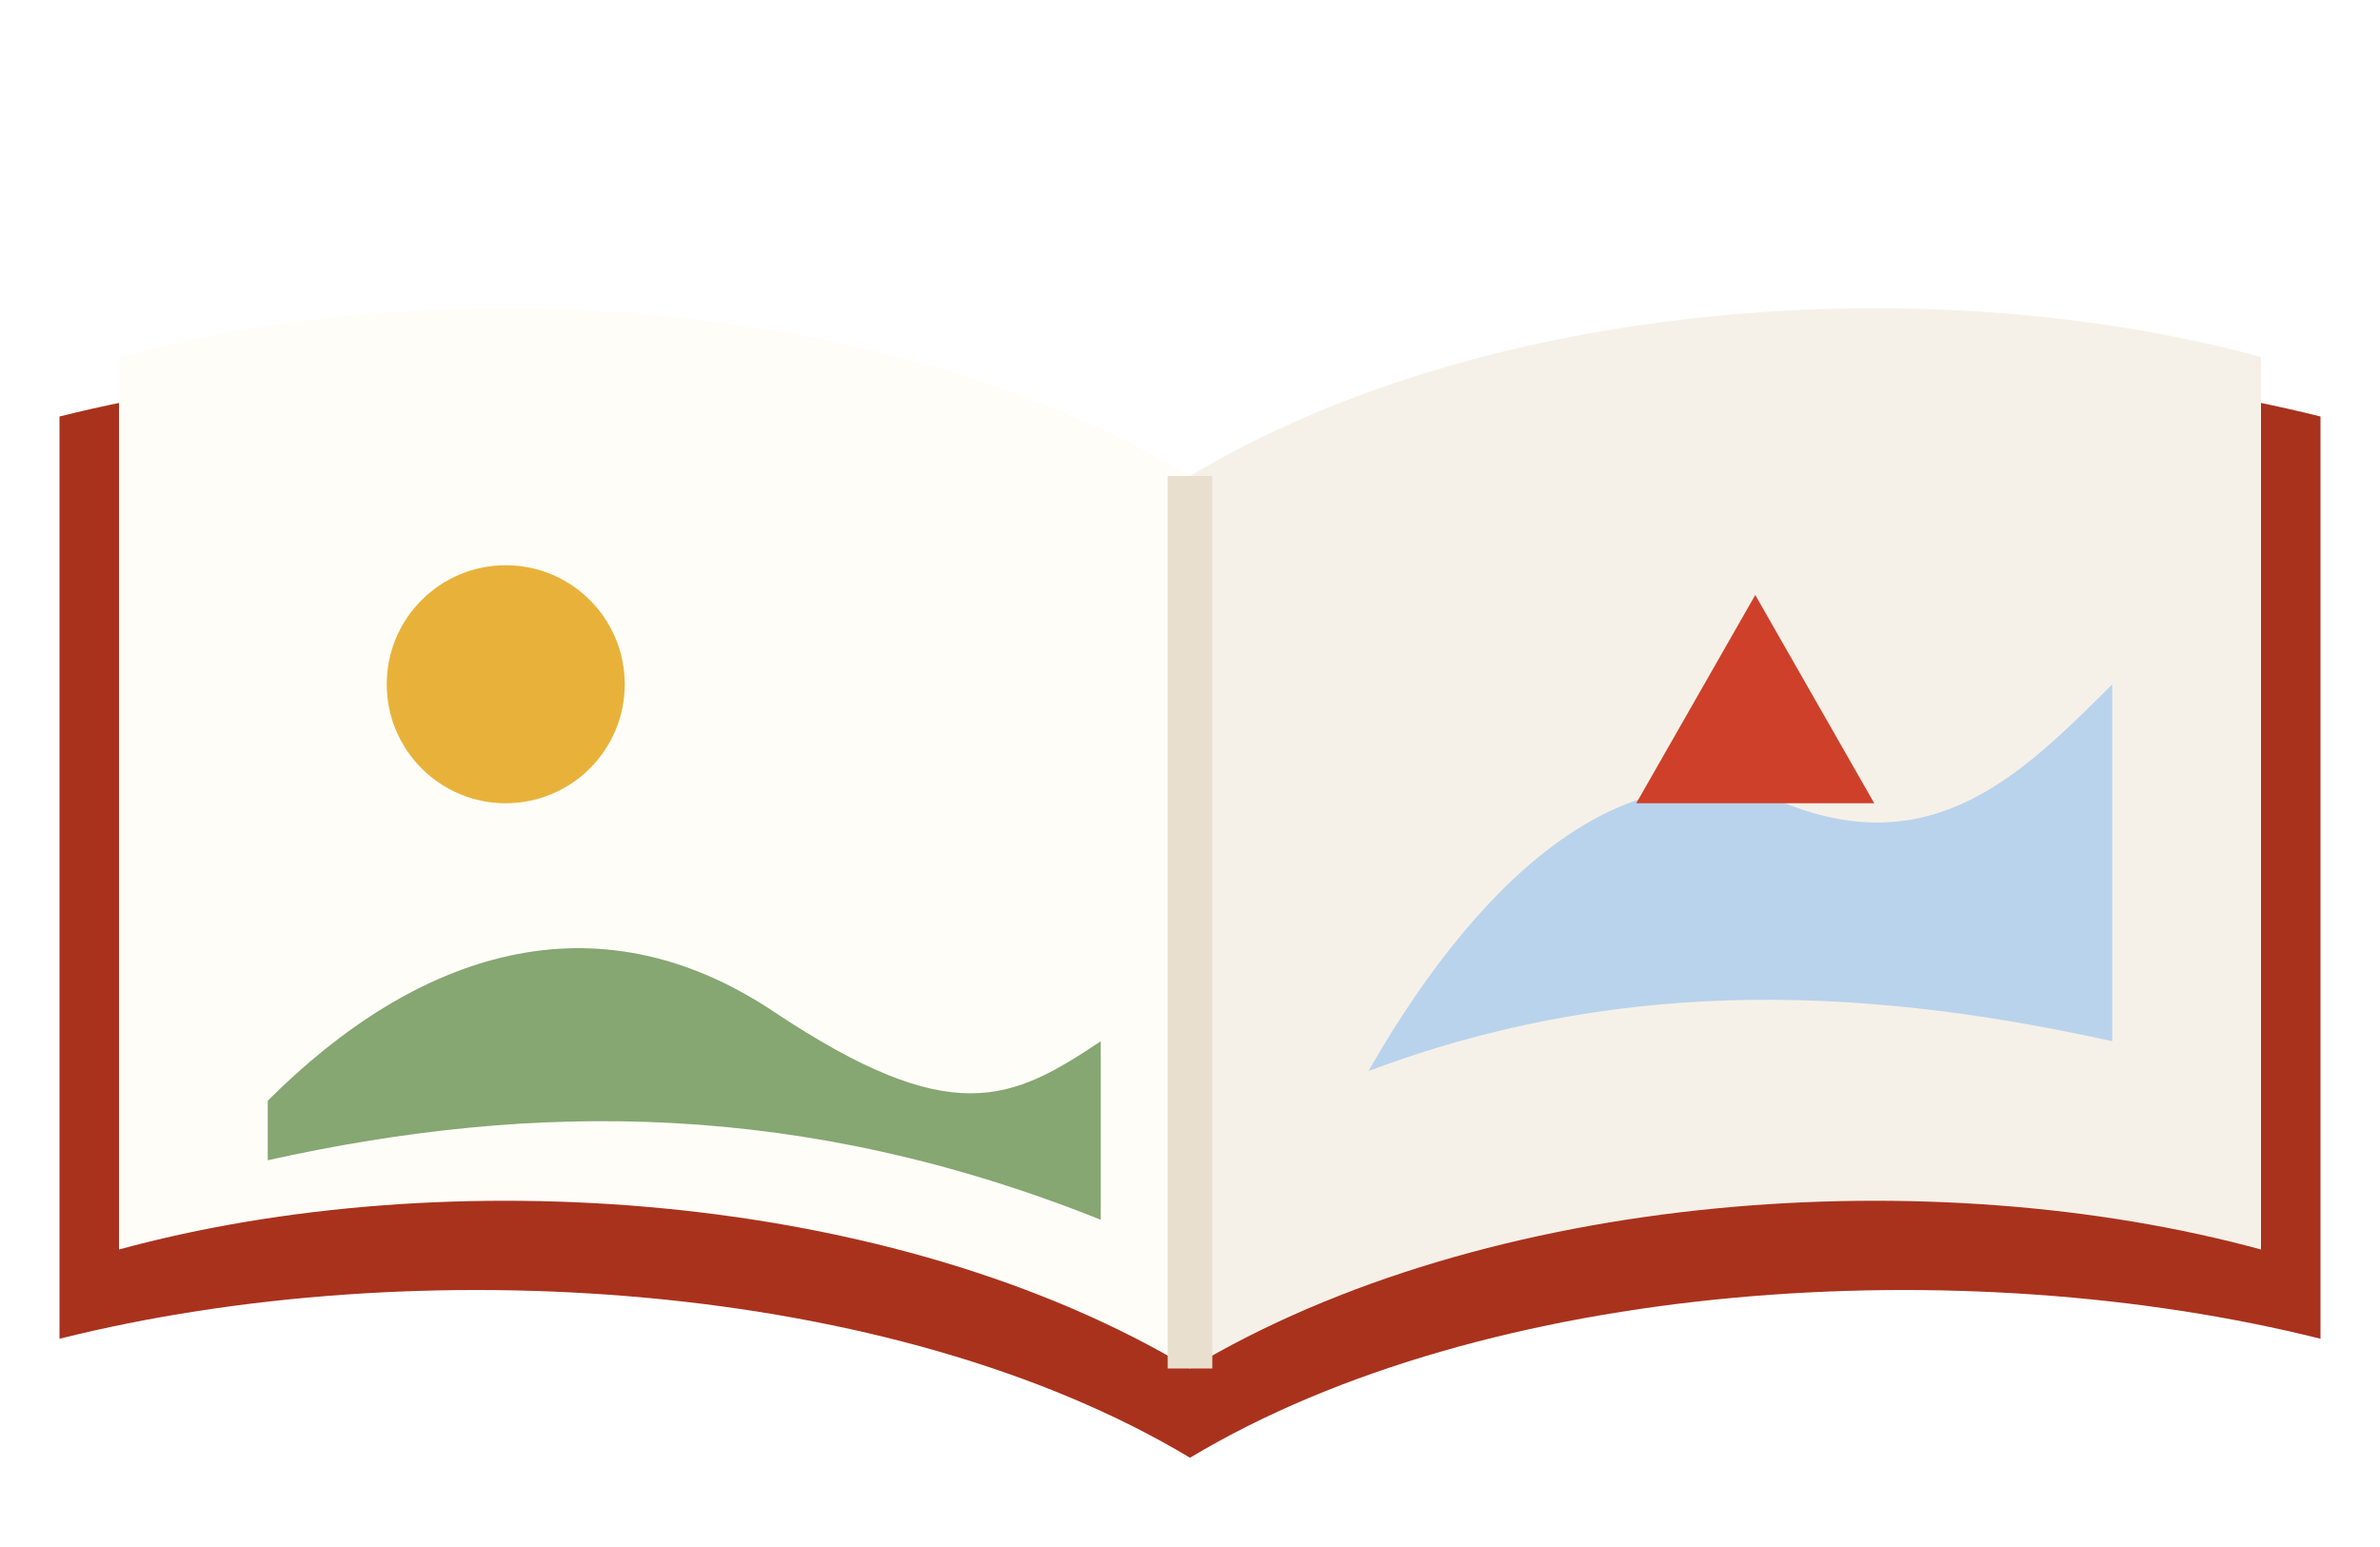
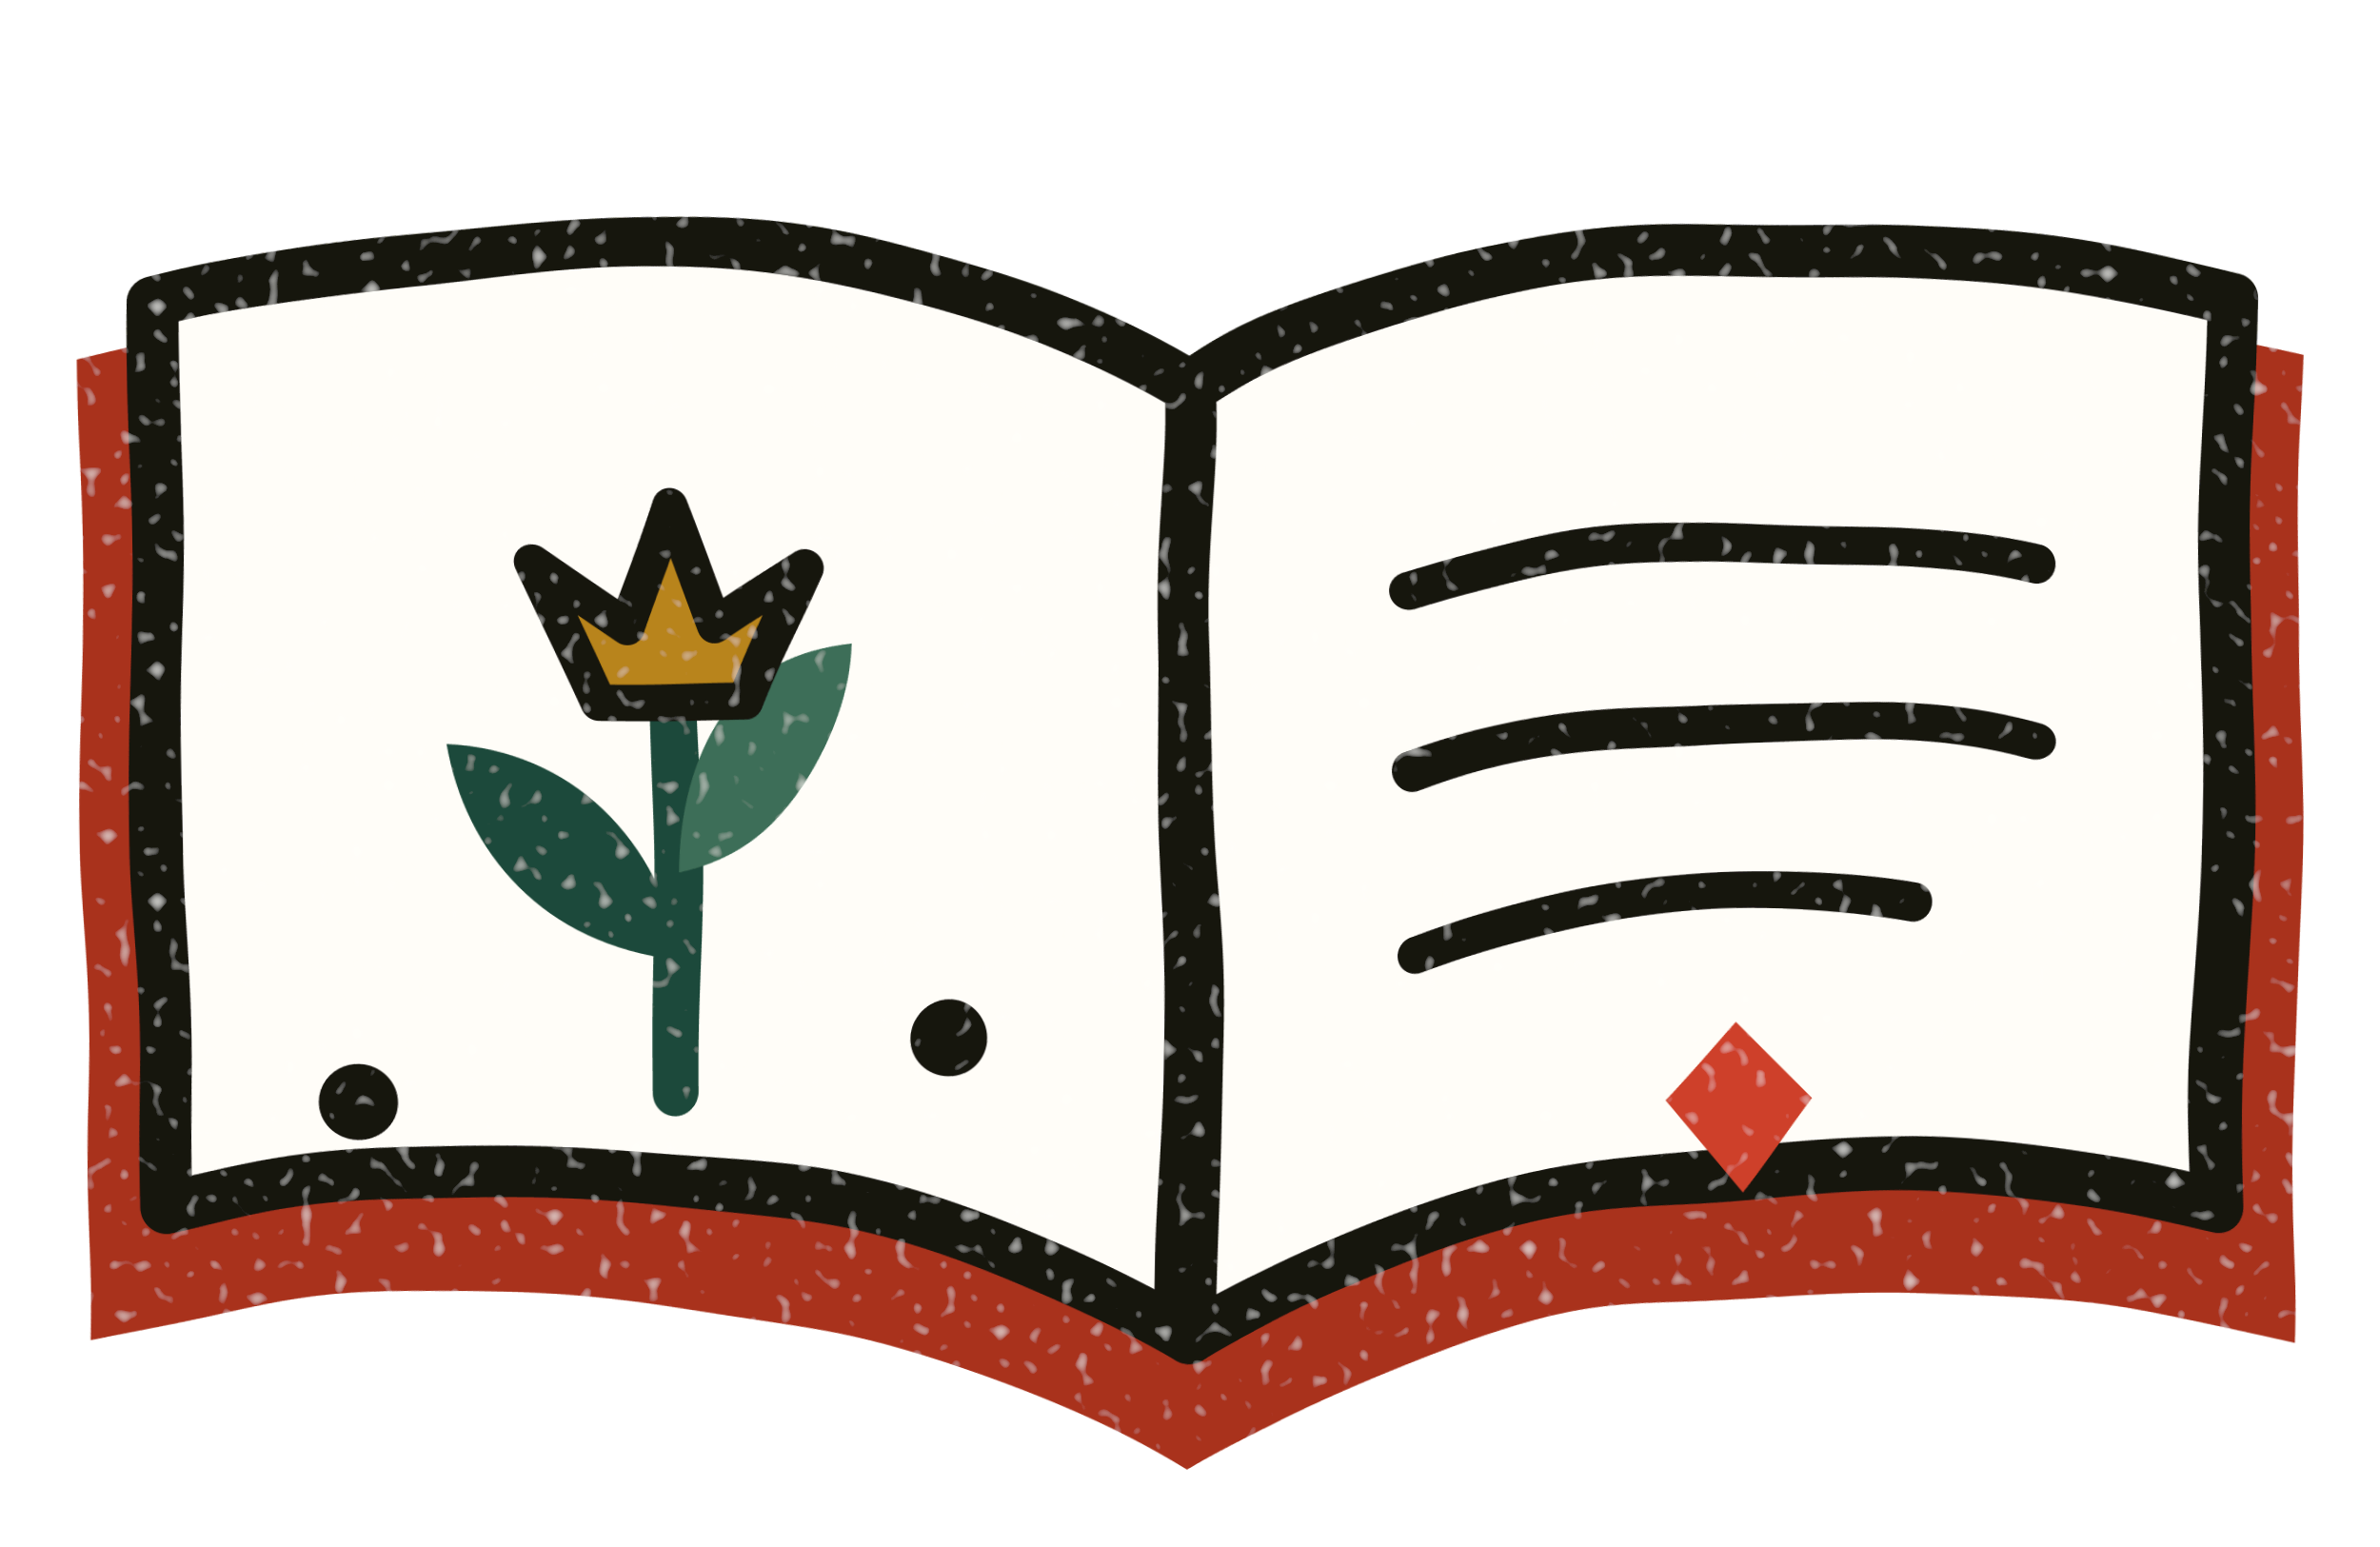
<svg xmlns="http://www.w3.org/2000/svg" viewBox="0 0 160 104" width="160" height="104">
-   <path d="M80 36C60 24 28 22 4 28v62c24-6 56-4 76 8 20-12 52-14 76-8V28c-24-6-56-4-76 8z" fill="#A9321D" />
-   <path d="M80 32C60 20 30 18 8 24v60c22-6 52-4 72 8z" fill="#FFFDF8" />
-   <path d="M80 32c20-12 50-14 72-8v60c-22-6-52-4-72 8z" fill="#F6F1E8" />
-   <path d="M80 32v60" stroke="#E9DFCF" stroke-width="3" />
-   <circle cx="34" cy="46" r="8" fill="#E8B23A" />
-   <path d="M18 74c10-10 22-14 34-6s16 6 22 2v12c-20-8-38-8-56-4z" fill="#86A672" />
-   <path d="M92 72c8-14 18-22 28-18s16-2 22-8v24c-18-4-34-4-50 2z" fill="#B9D3EC" />
-   <path d="M118 40l8 14h-16z" fill="#CE4029" />
+   <defs>
+     <filter id="tn-folk" x="-5%" y="-5%" width="110%" height="110%">
+       <feTurbulence type="fractalNoise" baseFrequency="0.035" numOctaves="2" seed="4" result="w" />
+       <feDisplacementMap in="SourceGraphic" in2="w" scale="2.2" result="d" />
+       <feTurbulence type="fractalNoise" baseFrequency="0.9" numOctaves="1" seed="9" result="n" />
+       <feColorMatrix in="n" type="matrix" values="0 0 0 0 1 0 0 0 0 1 0 0 0 0 0.96 0 0 0 -2.4 0.86" result="s" />
+       <feComposite in="s" in2="d" operator="in" result="sp" />
+       <feMerge>
+         <feMergeNode in="d" />
+         <feMergeNode in="sp" />
+       </feMerge>
+     </filter>
+   </defs>
+   <g filter="url(#tn-folk)">
+     <path d="M80 30C61 19 31 17 5 24l1 66c25-6 53-4 74 9 21-13 49-15 74-9l1-66c-26-7-56-5-75 6z" fill="#A9321D" />
+     <path d="M80 26C62 15 33 14 10 20l1 61c23-5 49-3 69 9z" fill="#FFFDF8" stroke="#16140F" stroke-width="3.5" stroke-linejoin="round" />
+     <path d="M80 26c18-11 47-12 70-6l-1 61c-23-5-49-3-69 9z" fill="#FFFDF8" stroke="#16140F" stroke-width="3.5" stroke-linejoin="round" />
+     <path d="M80 27l-1 62" stroke="#16140F" stroke-width="3" stroke-linecap="round" />
+     <path d="M45 73V45" stroke="#1E4A3B" stroke-width="3.2" stroke-linecap="round" />
+     <path d="M45 64c-9-1-14-7-15-14 8 0 14 6 15 14z" fill="#1E4A3B" />
+     <path d="M45 58c8-2 12-8 12-15-7 1-12 7-12 15z" fill="#3D6E58" />
+     <path d="M36 38l4 9h10l4-9-6 4-3-8-3 8z" fill="#B8841A" stroke="#16140F" stroke-width="2.4" stroke-linejoin="round" />
+     <circle cx="24" cy="74" r="2.6" fill="#16140F" />
+     <circle cx="64" cy="70" r="2.6" fill="#16140F" />
+     <path d="M95 40c12-4 30-5 42-2M95 52c12-4 30-5 42-2M95 64c12-4 24-5 34-3" stroke="#16140F" stroke-width="2.6" stroke-linecap="round" fill="none" />
+     <path d="M112 74l5 6 5-6-5-5z" fill="#CE4029" />
+   </g>
</svg>
